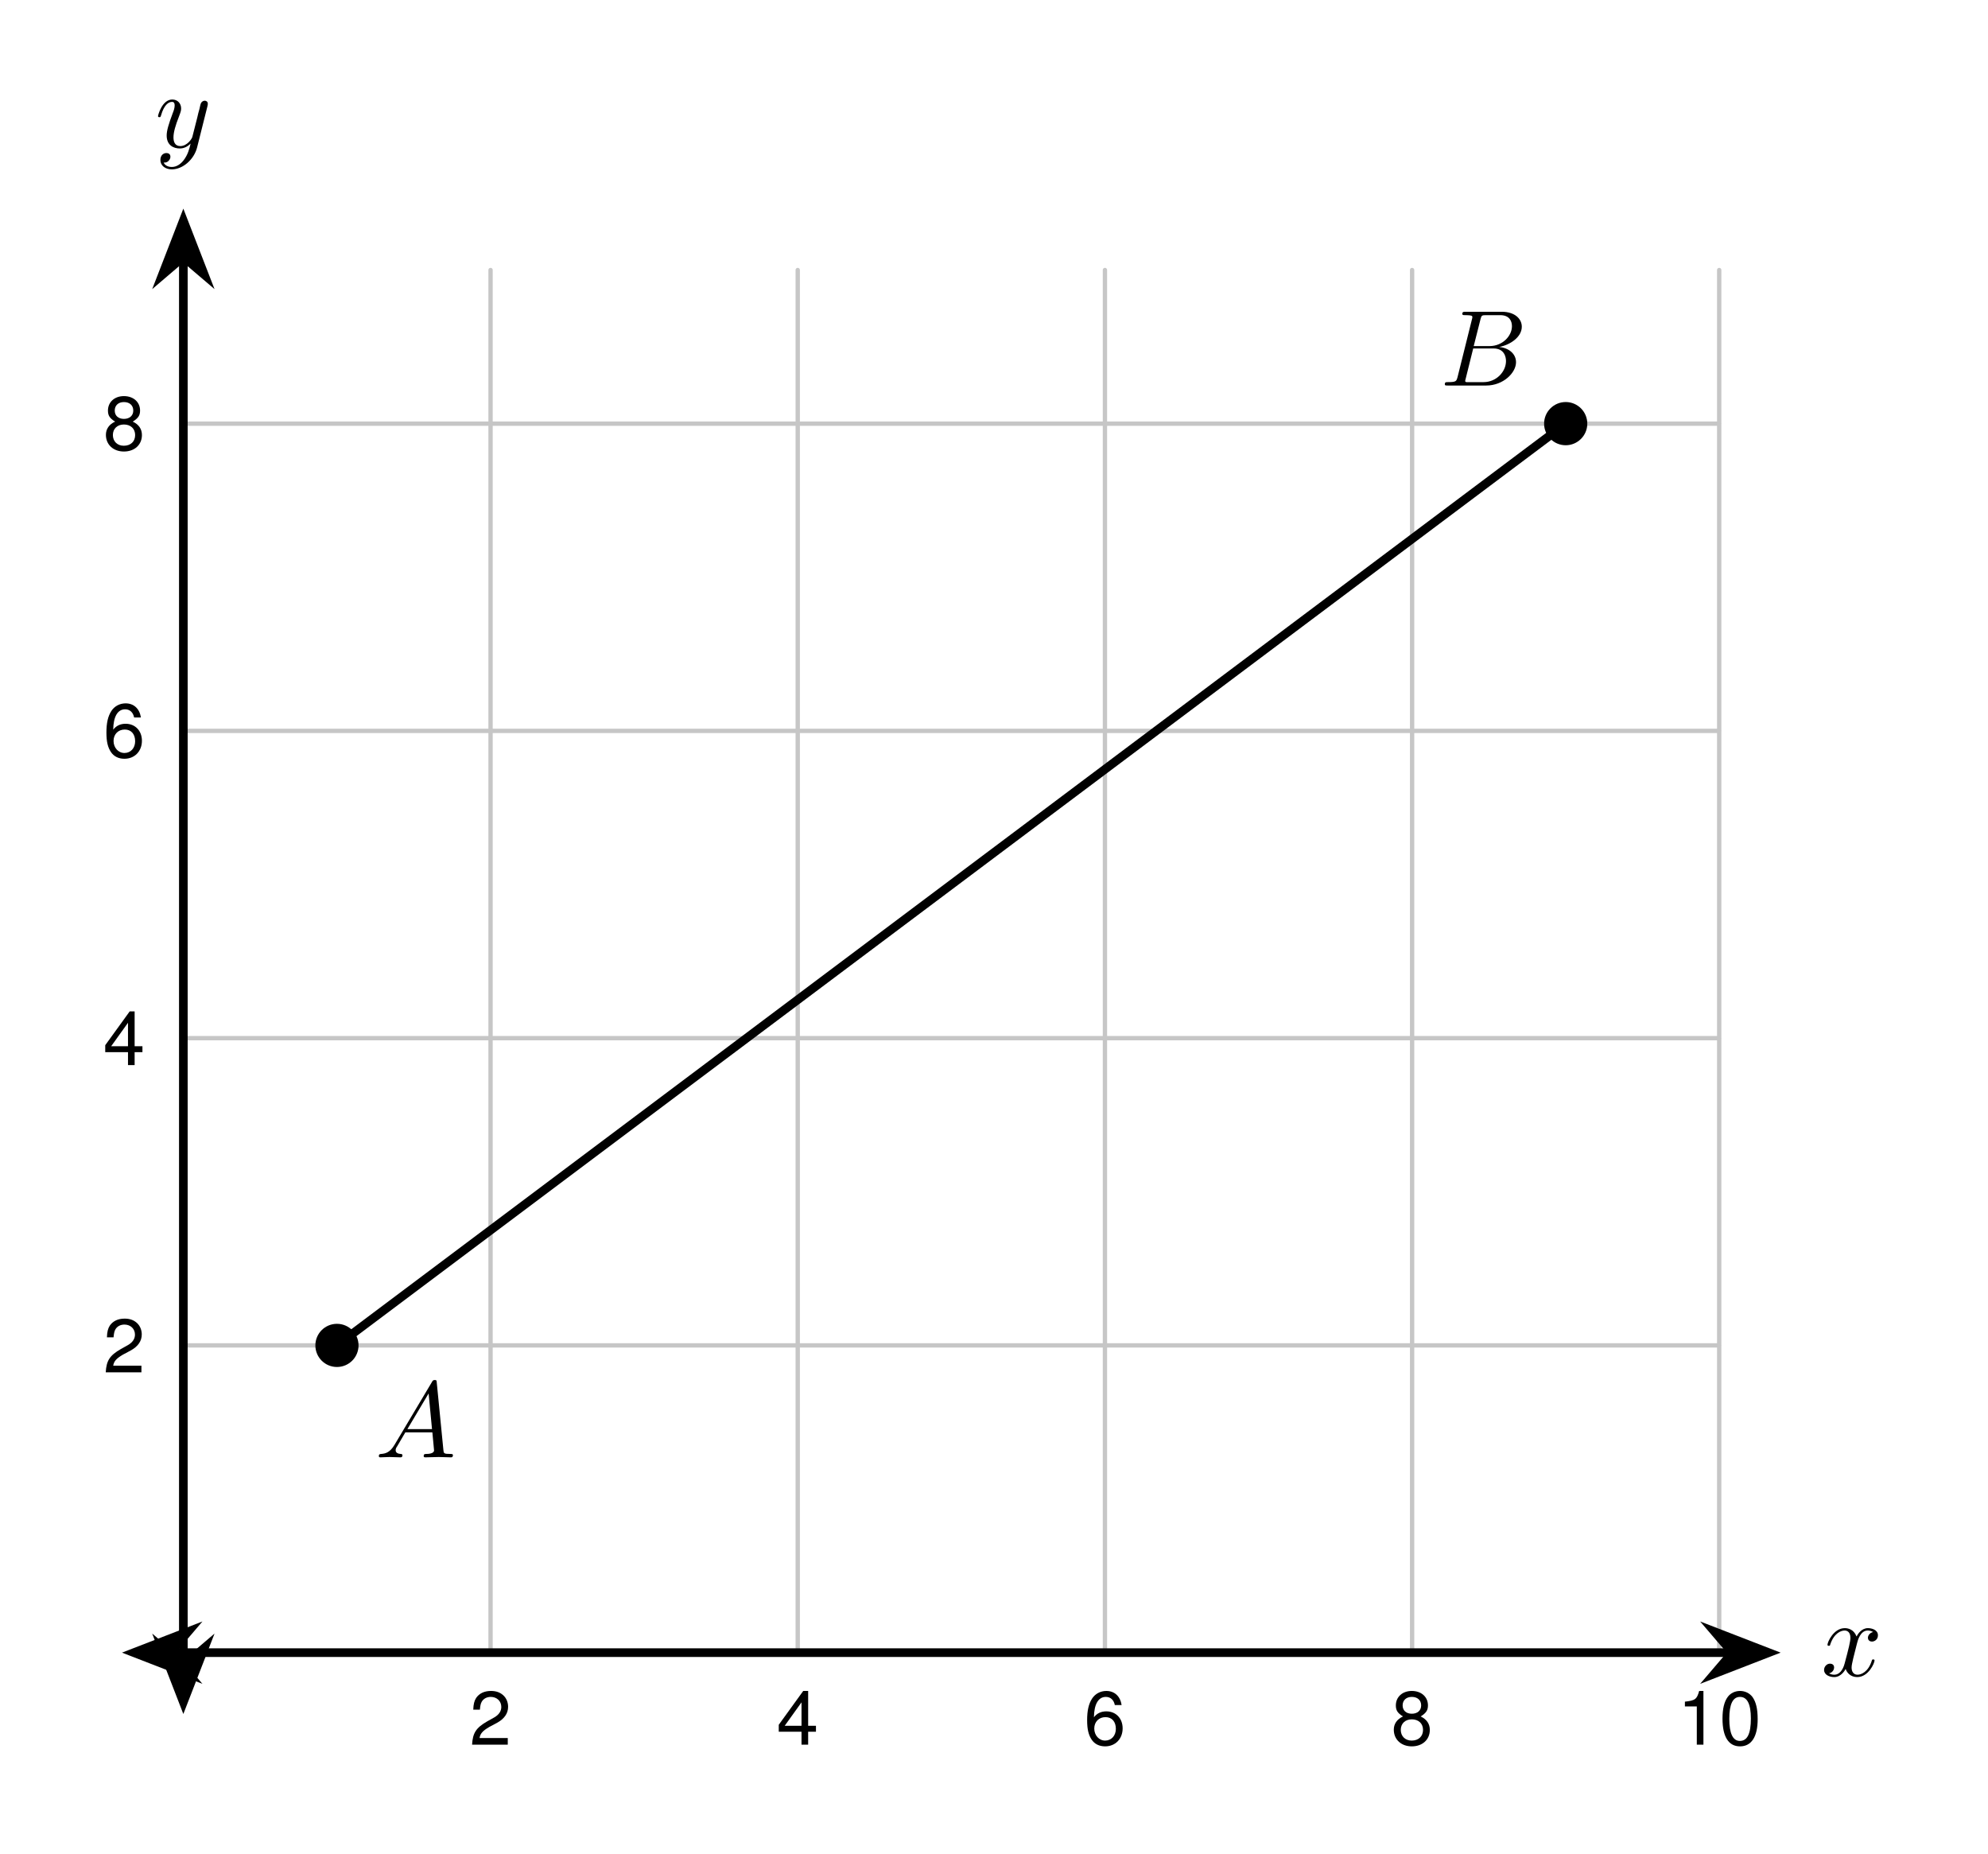
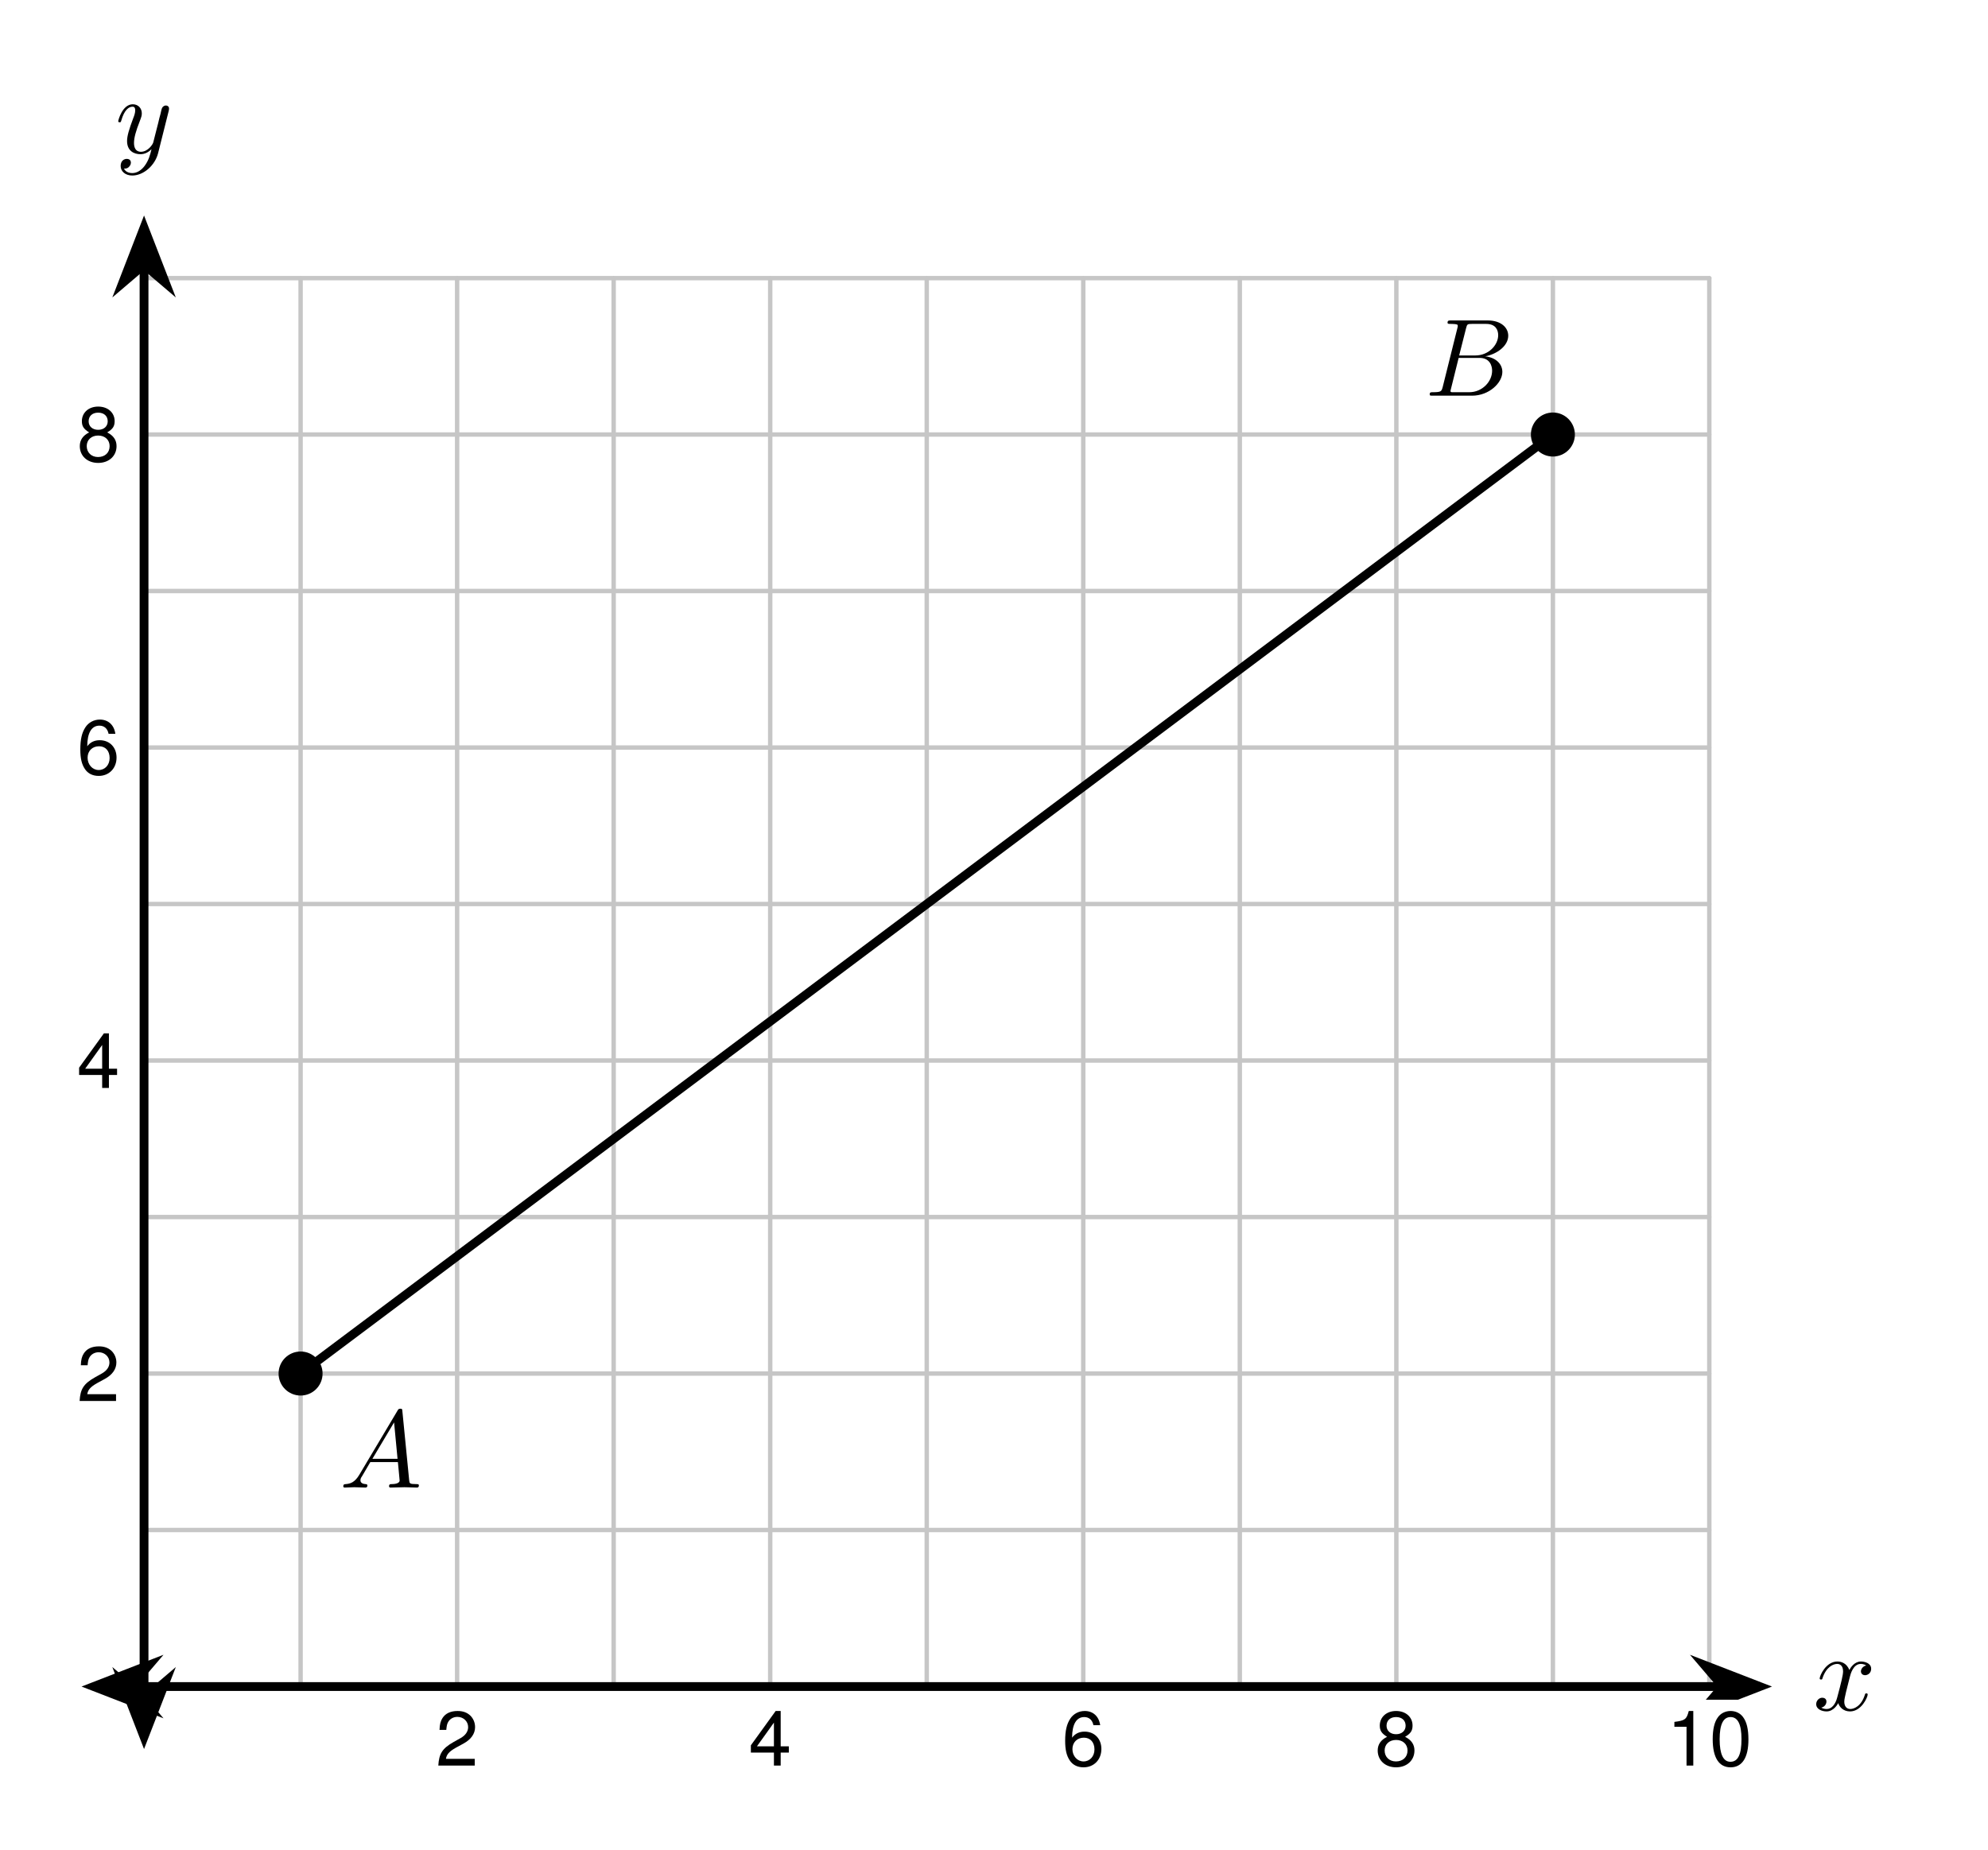
- <svg xmlns="http://www.w3.org/2000/svg" xmlns:xlink="http://www.w3.org/1999/xlink" width="182.808" height="170.402" viewBox="0 0 182.808 170.402">
+ <svg xmlns="http://www.w3.org/2000/svg" xmlns:xlink="http://www.w3.org/1999/xlink" width="179.155" height="166.749" viewBox="0 0 179.155 166.749">
  <defs>
    <g>
      <g id="glyph-0-0">
        <path d="M 3.312 -3 C 3.375 -3.25 3.609 -4.172 4.297 -4.172 C 4.344 -4.172 4.578 -4.172 4.797 -4.031 C 4.516 -3.984 4.312 -3.734 4.312 -3.5 C 4.312 -3.344 4.422 -3.156 4.688 -3.156 C 4.906 -3.156 5.234 -3.328 5.234 -3.734 C 5.234 -4.25 4.641 -4.391 4.312 -4.391 C 3.734 -4.391 3.391 -3.859 3.266 -3.625 C 3.016 -4.281 2.484 -4.391 2.188 -4.391 C 1.156 -4.391 0.594 -3.109 0.594 -2.859 C 0.594 -2.766 0.688 -2.766 0.719 -2.766 C 0.797 -2.766 0.828 -2.781 0.844 -2.875 C 1.188 -3.922 1.828 -4.172 2.172 -4.172 C 2.359 -4.172 2.703 -4.078 2.703 -3.5 C 2.703 -3.188 2.547 -2.531 2.172 -1.141 C 2.016 -0.531 1.672 -0.109 1.234 -0.109 C 1.172 -0.109 0.938 -0.109 0.734 -0.234 C 0.984 -0.281 1.203 -0.5 1.203 -0.781 C 1.203 -1.047 0.984 -1.125 0.828 -1.125 C 0.531 -1.125 0.281 -0.859 0.281 -0.547 C 0.281 -0.094 0.781 0.109 1.219 0.109 C 1.875 0.109 2.234 -0.578 2.266 -0.641 C 2.375 -0.281 2.734 0.109 3.328 0.109 C 4.359 0.109 4.922 -1.172 4.922 -1.422 C 4.922 -1.516 4.828 -1.516 4.797 -1.516 C 4.719 -1.516 4.688 -1.484 4.672 -1.406 C 4.344 -0.344 3.672 -0.109 3.359 -0.109 C 2.969 -0.109 2.812 -0.422 2.812 -0.766 C 2.812 -0.984 2.875 -1.203 2.969 -1.641 Z M 3.312 -3 " />
      </g>
      <g id="glyph-0-1">
        <path d="M 4.828 -3.781 C 4.859 -3.922 4.859 -3.938 4.859 -4.016 C 4.859 -4.188 4.719 -4.281 4.578 -4.281 C 4.469 -4.281 4.312 -4.219 4.234 -4.062 C 4.203 -4.016 4.125 -3.703 4.094 -3.531 C 4.016 -3.281 3.953 -3 3.891 -2.734 L 3.438 -0.953 C 3.406 -0.797 2.969 -0.109 2.328 -0.109 C 1.812 -0.109 1.703 -0.547 1.703 -0.906 C 1.703 -1.375 1.875 -1.984 2.219 -2.859 C 2.375 -3.266 2.406 -3.375 2.406 -3.578 C 2.406 -4.016 2.094 -4.391 1.594 -4.391 C 0.656 -4.391 0.281 -2.953 0.281 -2.859 C 0.281 -2.766 0.391 -2.766 0.406 -2.766 C 0.5 -2.766 0.516 -2.781 0.562 -2.938 C 0.828 -3.875 1.234 -4.172 1.562 -4.172 C 1.641 -4.172 1.812 -4.172 1.812 -3.844 C 1.812 -3.609 1.719 -3.344 1.641 -3.156 C 1.25 -2.109 1.078 -1.531 1.078 -1.078 C 1.078 -0.188 1.703 0.109 2.281 0.109 C 2.672 0.109 3 -0.062 3.281 -0.344 C 3.156 0.172 3.031 0.672 2.641 1.188 C 2.375 1.531 2 1.812 1.547 1.812 C 1.406 1.812 0.969 1.781 0.797 1.406 C 0.953 1.406 1.078 1.406 1.219 1.281 C 1.312 1.188 1.422 1.062 1.422 0.875 C 1.422 0.562 1.156 0.531 1.047 0.531 C 0.828 0.531 0.5 0.688 0.5 1.172 C 0.5 1.672 0.938 2.031 1.547 2.031 C 2.562 2.031 3.594 1.125 3.875 0.016 Z M 4.828 -3.781 " />
      </g>
      <g id="glyph-0-2">
        <path d="M 1.781 -1.141 C 1.375 -0.469 0.984 -0.344 0.562 -0.312 C 0.438 -0.297 0.344 -0.297 0.344 -0.109 C 0.344 -0.047 0.391 0 0.469 0 C 0.75 0 1.047 -0.031 1.328 -0.031 C 1.656 -0.031 2 0 2.328 0 C 2.375 0 2.516 0 2.516 -0.188 C 2.516 -0.297 2.422 -0.312 2.344 -0.312 C 2.125 -0.328 1.891 -0.406 1.891 -0.656 C 1.891 -0.781 1.938 -0.891 2.031 -1.016 L 2.781 -2.297 L 5.266 -2.297 C 5.281 -2.078 5.422 -0.734 5.422 -0.641 C 5.422 -0.344 4.906 -0.312 4.719 -0.312 C 4.578 -0.312 4.469 -0.312 4.469 -0.109 C 4.469 0 4.594 0 4.609 0 C 5.016 0 5.453 -0.031 5.859 -0.031 C 6.109 -0.031 6.734 0 6.969 0 C 7.031 0 7.156 0 7.156 -0.203 C 7.156 -0.312 7.047 -0.312 6.922 -0.312 C 6.312 -0.312 6.312 -0.375 6.281 -0.672 L 5.672 -6.859 C 5.656 -7.062 5.656 -7.109 5.484 -7.109 C 5.328 -7.109 5.281 -7.031 5.234 -6.938 Z M 2.969 -2.594 L 4.922 -5.875 L 5.234 -2.594 Z M 2.969 -2.594 " />
      </g>
      <g id="glyph-0-3">
        <path d="M 1.594 -0.781 C 1.484 -0.391 1.469 -0.312 0.688 -0.312 C 0.516 -0.312 0.422 -0.312 0.422 -0.109 C 0.422 0 0.5 0 0.688 0 L 4.234 0 C 5.797 0 6.969 -1.172 6.969 -2.141 C 6.969 -2.859 6.391 -3.438 5.422 -3.547 C 6.453 -3.734 7.5 -4.469 7.5 -5.406 C 7.5 -6.141 6.844 -6.781 5.656 -6.781 L 2.328 -6.781 C 2.141 -6.781 2.031 -6.781 2.031 -6.578 C 2.031 -6.469 2.125 -6.469 2.312 -6.469 C 2.328 -6.469 2.516 -6.469 2.688 -6.453 C 2.875 -6.422 2.953 -6.422 2.953 -6.297 C 2.953 -6.25 2.953 -6.219 2.922 -6.109 Z M 3.078 -3.625 L 3.703 -6.094 C 3.797 -6.438 3.812 -6.469 4.234 -6.469 L 5.516 -6.469 C 6.391 -6.469 6.594 -5.891 6.594 -5.453 C 6.594 -4.578 5.75 -3.625 4.531 -3.625 Z M 2.641 -0.312 C 2.5 -0.312 2.484 -0.312 2.422 -0.312 C 2.328 -0.328 2.297 -0.344 2.297 -0.422 C 2.297 -0.453 2.297 -0.469 2.344 -0.641 L 3.031 -3.406 L 4.906 -3.406 C 5.859 -3.406 6.047 -2.672 6.047 -2.25 C 6.047 -1.266 5.156 -0.312 3.984 -0.312 Z M 2.641 -0.312 " />
      </g>
      <g id="glyph-1-0">
-         <path d="M 3.516 -0.609 L 0.922 -0.609 C 0.984 -1.016 1.203 -1.266 1.812 -1.625 L 2.516 -2 C 3.203 -2.375 3.547 -2.875 3.547 -3.484 C 3.547 -3.891 3.391 -4.281 3.094 -4.547 C 2.797 -4.812 2.438 -4.938 1.969 -4.938 C 1.344 -4.938 0.891 -4.703 0.609 -4.297 C 0.438 -4.031 0.359 -3.719 0.344 -3.219 L 0.953 -3.219 C 0.984 -3.547 1.016 -3.75 1.109 -3.922 C 1.266 -4.219 1.578 -4.391 1.953 -4.391 C 2.516 -4.391 2.922 -4 2.922 -3.469 C 2.922 -3.078 2.703 -2.75 2.266 -2.5 L 1.625 -2.141 C 0.594 -1.547 0.297 -1.078 0.234 0 L 3.516 0 Z M 3.516 -0.609 " />
+         <path d="M 3.516 -0.609 L 0.922 -0.609 C 0.984 -1 1.203 -1.266 1.812 -1.609 L 2.5 -1.984 C 3.188 -2.359 3.547 -2.875 3.547 -3.469 C 3.547 -3.891 3.375 -4.266 3.094 -4.531 C 2.797 -4.797 2.438 -4.922 1.969 -4.922 C 1.344 -4.922 0.875 -4.703 0.609 -4.281 C 0.438 -4.016 0.359 -3.719 0.344 -3.219 L 0.953 -3.219 C 0.984 -3.547 1.016 -3.75 1.109 -3.906 C 1.266 -4.203 1.578 -4.391 1.953 -4.391 C 2.5 -4.391 2.922 -3.984 2.922 -3.469 C 2.922 -3.078 2.688 -2.734 2.25 -2.484 L 1.609 -2.125 C 0.594 -1.547 0.297 -1.078 0.234 0 L 3.516 0 Z M 3.516 -0.609 " />
      </g>
      <g id="glyph-1-1">
-         <path d="M 2.281 -1.188 L 2.281 0 L 2.891 0 L 2.891 -1.188 L 3.609 -1.188 L 3.609 -1.734 L 2.891 -1.734 L 2.891 -4.938 L 2.438 -4.938 L 0.188 -1.828 L 0.188 -1.188 Z M 2.281 -1.734 L 0.734 -1.734 L 2.281 -3.891 Z M 2.281 -1.734 " />
+         <path d="M 2.266 -1.172 L 2.266 0 L 2.875 0 L 2.875 -1.172 L 3.609 -1.172 L 3.609 -1.734 L 2.875 -1.734 L 2.875 -4.922 L 2.422 -4.922 L 0.188 -1.828 L 0.188 -1.172 Z M 2.266 -1.734 L 0.734 -1.734 L 2.266 -3.875 Z M 2.266 -1.734 " />
      </g>
      <g id="glyph-1-2">
-         <path d="M 3.469 -3.641 C 3.344 -4.453 2.812 -4.938 2.062 -4.938 C 1.516 -4.938 1.031 -4.672 0.75 -4.234 C 0.438 -3.75 0.297 -3.141 0.297 -2.25 C 0.297 -1.422 0.422 -0.891 0.719 -0.453 C 0.984 -0.062 1.406 0.156 1.953 0.156 C 2.891 0.156 3.562 -0.531 3.562 -1.5 C 3.562 -2.422 2.938 -3.062 2.062 -3.062 C 1.578 -3.062 1.188 -2.875 0.922 -2.516 C 0.938 -3.719 1.328 -4.391 2.016 -4.391 C 2.453 -4.391 2.75 -4.109 2.844 -3.641 Z M 1.984 -2.531 C 2.578 -2.531 2.938 -2.109 2.938 -1.453 C 2.938 -0.828 2.531 -0.375 1.953 -0.375 C 1.391 -0.375 0.953 -0.859 0.953 -1.484 C 0.953 -2.094 1.375 -2.531 1.984 -2.531 Z M 1.984 -2.531 " />
+         <path d="M 3.453 -3.641 C 3.344 -4.438 2.812 -4.922 2.062 -4.922 C 1.516 -4.922 1.031 -4.656 0.75 -4.219 C 0.438 -3.734 0.297 -3.141 0.297 -2.234 C 0.297 -1.422 0.422 -0.891 0.719 -0.453 C 0.984 -0.062 1.406 0.156 1.953 0.156 C 2.891 0.156 3.562 -0.531 3.562 -1.5 C 3.562 -2.422 2.938 -3.062 2.047 -3.062 C 1.562 -3.062 1.188 -2.875 0.922 -2.516 C 0.922 -3.719 1.312 -4.375 2.016 -4.375 C 2.453 -4.375 2.75 -4.109 2.844 -3.641 Z M 1.984 -2.516 C 2.562 -2.516 2.938 -2.109 2.938 -1.453 C 2.938 -0.828 2.516 -0.375 1.953 -0.375 C 1.391 -0.375 0.953 -0.859 0.953 -1.484 C 0.953 -2.094 1.375 -2.516 1.984 -2.516 Z M 1.984 -2.516 " />
      </g>
      <g id="glyph-1-3">
-         <path d="M 2.719 -2.594 C 3.219 -2.906 3.391 -3.156 3.391 -3.609 C 3.391 -4.391 2.781 -4.938 1.906 -4.938 C 1.047 -4.938 0.438 -4.391 0.438 -3.609 C 0.438 -3.156 0.594 -2.906 1.094 -2.594 C 0.531 -2.328 0.25 -1.906 0.25 -1.375 C 0.25 -0.469 0.938 0.156 1.906 0.156 C 2.891 0.156 3.562 -0.469 3.562 -1.359 C 3.562 -1.906 3.281 -2.328 2.719 -2.594 Z M 1.906 -4.391 C 2.438 -4.391 2.766 -4.078 2.766 -3.609 C 2.766 -3.141 2.422 -2.844 1.906 -2.844 C 1.391 -2.844 1.062 -3.141 1.062 -3.609 C 1.062 -4.078 1.391 -4.391 1.906 -4.391 Z M 1.906 -2.328 C 2.531 -2.328 2.938 -1.938 2.938 -1.359 C 2.938 -0.766 2.531 -0.375 1.891 -0.375 C 1.297 -0.375 0.891 -0.781 0.891 -1.359 C 0.891 -1.938 1.297 -2.328 1.906 -2.328 Z M 1.906 -2.328 " />
+         <path d="M 2.719 -2.594 C 3.219 -2.891 3.391 -3.141 3.391 -3.609 C 3.391 -4.375 2.781 -4.922 1.906 -4.922 C 1.047 -4.922 0.438 -4.375 0.438 -3.609 C 0.438 -3.156 0.594 -2.906 1.094 -2.594 C 0.531 -2.312 0.25 -1.906 0.25 -1.359 C 0.25 -0.469 0.938 0.156 1.906 0.156 C 2.875 0.156 3.562 -0.469 3.562 -1.359 C 3.562 -1.906 3.281 -2.312 2.719 -2.594 Z M 1.906 -4.375 C 2.422 -4.375 2.766 -4.078 2.766 -3.594 C 2.766 -3.141 2.422 -2.828 1.906 -2.828 C 1.391 -2.828 1.047 -3.141 1.047 -3.594 C 1.047 -4.078 1.391 -4.375 1.906 -4.375 Z M 1.906 -2.312 C 2.516 -2.312 2.938 -1.922 2.938 -1.359 C 2.938 -0.766 2.516 -0.375 1.891 -0.375 C 1.297 -0.375 0.875 -0.781 0.875 -1.359 C 0.875 -1.922 1.297 -2.312 1.906 -2.312 Z M 1.906 -2.312 " />
      </g>
      <g id="glyph-1-4">
-         <path d="M 1.797 -3.516 L 1.797 0 L 2.406 0 L 2.406 -4.938 L 2.016 -4.938 C 1.797 -4.172 1.656 -4.062 0.703 -3.953 L 0.703 -3.516 Z M 1.797 -3.516 " />
+         <path d="M 1.797 -3.5 L 1.797 0 L 2.406 0 L 2.406 -4.922 L 2 -4.922 C 1.797 -4.156 1.656 -4.062 0.703 -3.938 L 0.703 -3.5 Z M 1.797 -3.5 " />
      </g>
      <g id="glyph-1-5">
-         <path d="M 1.906 -4.938 C 1.453 -4.938 1.031 -4.734 0.781 -4.391 C 0.453 -3.953 0.297 -3.297 0.297 -2.391 C 0.297 -0.719 0.859 0.156 1.906 0.156 C 2.953 0.156 3.531 -0.719 3.531 -2.344 C 3.531 -3.297 3.375 -3.938 3.047 -4.391 C 2.781 -4.734 2.375 -4.938 1.906 -4.938 Z M 1.906 -4.391 C 2.578 -4.391 2.906 -3.719 2.906 -2.406 C 2.906 -1 2.578 -0.344 1.891 -0.344 C 1.25 -0.344 0.922 -1.031 0.922 -2.375 C 0.922 -3.734 1.25 -4.391 1.906 -4.391 Z M 1.906 -4.391 " />
+         <path d="M 1.906 -4.922 C 1.453 -4.922 1.031 -4.719 0.781 -4.375 C 0.453 -3.953 0.297 -3.281 0.297 -2.375 C 0.297 -0.719 0.859 0.156 1.906 0.156 C 2.953 0.156 3.516 -0.719 3.516 -2.344 C 3.516 -3.297 3.359 -3.938 3.031 -4.375 C 2.781 -4.719 2.375 -4.922 1.906 -4.922 Z M 1.906 -4.375 C 2.562 -4.375 2.891 -3.719 2.891 -2.391 C 2.891 -1 2.578 -0.344 1.891 -0.344 C 1.25 -0.344 0.922 -1.031 0.922 -2.375 C 0.922 -3.719 1.25 -4.375 1.906 -4.375 Z M 1.906 -4.375 " />
      </g>
    </g>
+     <clipPath id="clip-0">
+       <path clip-rule="nonzero" d="M 0 140 L 27 140 L 27 166.234 L 0 166.234 Z M 0 140 " />
+     </clipPath>
  </defs>
-   <path fill="none" stroke-width="0.399" stroke-linecap="round" stroke-linejoin="round" stroke="rgb(77.499%, 77.499%, 77.499%)" stroke-opacity="1" stroke-miterlimit="10" d="M -0.001 0.001 L 141.733 0.001 M -0.001 28.347 L 141.733 28.347 M -0.001 56.692 L 141.733 56.692 M -0.001 85.041 L 141.733 85.041 M -0.001 113.386 L 141.733 113.386 M -0.001 0.001 L -0.001 127.561 M 28.348 0.001 L 28.348 127.561 M 56.693 0.001 L 56.693 127.561 M 85.042 0.001 L 85.042 127.561 M 113.387 0.001 L 113.387 127.561 M 141.725 0.001 L 141.725 127.561 " transform="matrix(0.996503, 0, 0, -0.996503, 16.8606, 151.9388)" />
-   <path fill="none" stroke-width="0.797" stroke-linecap="round" stroke-linejoin="round" stroke="rgb(0%, 0%, 0%)" stroke-opacity="1" stroke-miterlimit="10" d="M -1.016 0.001 L 142.752 0.001 " transform="matrix(0.996503, 0, 0, -0.996503, 16.8606, 151.9388)" />
-   <path fill-rule="nonzero" fill="rgb(0%, 0%, 0%)" fill-opacity="1" stroke-width="0.797" stroke-linecap="round" stroke-linejoin="miter" stroke="rgb(0%, 0%, 0%)" stroke-opacity="1" stroke-miterlimit="10" d="M 6.261 -0.001 L 1.267 1.935 L 2.917 -0.001 L 1.267 -1.934 Z M 6.261 -0.001 " transform="matrix(-0.996503, 0, 0, 0.996503, 18.55556, 151.9388)" />
-   <path fill-rule="nonzero" fill="rgb(0%, 0%, 0%)" fill-opacity="1" stroke-width="0.797" stroke-linecap="round" stroke-linejoin="miter" stroke="rgb(0%, 0%, 0%)" stroke-opacity="1" stroke-miterlimit="10" d="M 6.259 0.001 L 1.265 1.934 L 2.919 0.001 L 1.265 -1.935 Z M 6.259 0.001 " transform="matrix(0.996503, 0, 0, -0.996503, 156.4039, 151.9388)" />
+   <path fill="none" stroke-width="0.399" stroke-linecap="round" stroke-linejoin="round" stroke="rgb(77.499%, 77.499%, 77.499%)" stroke-opacity="1" stroke-miterlimit="10" d="M -0.001 -0.001 L 141.734 -0.001 M -0.001 14.175 L 141.734 14.175 M -0.001 28.347 L 141.734 28.347 M -0.001 42.519 L 141.734 42.519 M -0.001 56.695 L 141.734 56.695 M -0.001 70.867 L 141.734 70.867 M -0.001 85.039 L 141.734 85.039 M -0.001 99.215 L 141.734 99.215 M -0.001 113.387 L 141.734 113.387 M -0.001 127.551 L 141.734 127.551 M -0.001 -0.001 L -0.001 127.559 M 14.175 -0.001 L 14.175 127.559 M 28.347 -0.001 L 28.347 127.559 M 42.519 -0.001 L 42.519 127.559 M 56.695 -0.001 L 56.695 127.559 M 70.867 -0.001 L 70.867 127.559 M 85.039 -0.001 L 85.039 127.559 M 99.214 -0.001 L 99.214 127.559 M 113.386 -0.001 L 113.386 127.559 M 127.562 -0.001 L 127.562 127.559 M 141.723 -0.001 L 141.723 127.559 " transform="matrix(0.995306, 0, 0, -0.995306, 12.98177, 152.0227)" />
+   <path fill="none" stroke-width="0.797" stroke-linecap="round" stroke-linejoin="round" stroke="rgb(0%, 0%, 0%)" stroke-opacity="1" stroke-miterlimit="10" d="M -1.018 -0.001 L 142.751 -0.001 " transform="matrix(0.995306, 0, 0, -0.995306, 12.98177, 152.0227)" />
+   <path fill-rule="nonzero" fill="rgb(0%, 0%, 0%)" fill-opacity="1" stroke-width="0.797" stroke-linecap="round" stroke-linejoin="miter" stroke="rgb(0%, 0%, 0%)" stroke-opacity="1" stroke-miterlimit="10" d="M 6.259 0.001 L 1.267 1.936 L 2.919 0.001 L 1.267 -1.934 Z M 6.259 0.001 " transform="matrix(-0.995306, 0, 0, 0.995306, 14.6747, 152.0227)" />
+   <path fill-rule="nonzero" fill="rgb(0%, 0%, 0%)" fill-opacity="1" stroke-width="0.797" stroke-linecap="round" stroke-linejoin="miter" stroke="rgb(0%, 0%, 0%)" stroke-opacity="1" stroke-miterlimit="10" d="M 6.262 -0.001 L 1.266 1.934 L 2.918 -0.001 L 1.266 -1.936 Z M 6.262 -0.001 " transform="matrix(0.995306, 0, 0, -0.995306, 152.3574, 152.0227)" />
  <g fill="rgb(0%, 0%, 0%)" fill-opacity="1">
-     <use xlink:href="#glyph-0-0" x="167.453" y="154.076" />
+     <use xlink:href="#glyph-0-0" x="163.392" y="154.157" />
  </g>
-   <path fill="none" stroke-width="0.797" stroke-linecap="round" stroke-linejoin="round" stroke="rgb(0%, 0%, 0%)" stroke-opacity="1" stroke-miterlimit="10" d="M -0.001 -1.018 L -0.001 128.576 " transform="matrix(0.996503, 0, 0, -0.996503, 16.8606, 151.9388)" />
-   <path fill-rule="nonzero" fill="rgb(0%, 0%, 0%)" fill-opacity="1" stroke-width="0.797" stroke-linecap="round" stroke-linejoin="miter" stroke="rgb(0%, 0%, 0%)" stroke-opacity="1" stroke-miterlimit="10" d="M 6.259 -0.001 L 1.268 1.935 L 2.919 -0.001 L 1.268 -1.934 Z M 6.259 -0.001 " transform="matrix(0, 0.996503, 0.996503, 0, 16.8606, 150.2438)" />
-   <path fill-rule="nonzero" fill="rgb(0%, 0%, 0%)" fill-opacity="1" stroke-width="0.797" stroke-linecap="round" stroke-linejoin="miter" stroke="rgb(0%, 0%, 0%)" stroke-opacity="1" stroke-miterlimit="10" d="M 6.26 0.001 L 1.266 1.934 L 2.916 0.001 L 1.266 -1.935 Z M 6.26 0.001 " transform="matrix(0, -0.996503, -0.996503, 0, 16.8606, 26.51928)" />
+   <path fill="none" stroke-width="0.797" stroke-linecap="round" stroke-linejoin="round" stroke="rgb(0%, 0%, 0%)" stroke-opacity="1" stroke-miterlimit="10" d="M -0.001 -1.017 L -0.001 128.576 " transform="matrix(0.995306, 0, 0, -0.995306, 12.98177, 152.0227)" />
+   <path fill-rule="nonzero" fill="rgb(0%, 0%, 0%)" fill-opacity="1" d="M 12.98 156.559 L 14.906 151.59 L 12.98 153.234 L 11.059 151.59 Z M 12.98 156.559 " />
+   <g clip-path="url(#clip-0)">
+     <path fill="none" stroke-width="0.797" stroke-linecap="round" stroke-linejoin="miter" stroke="rgb(0%, 0%, 0%)" stroke-opacity="1" stroke-miterlimit="10" d="M 6.258 -0.001 L 1.266 1.934 L 2.918 -0.001 L 1.266 -1.932 Z M 6.258 -0.001 " transform="matrix(0, 0.995306, 0.995306, 0, 12.98177, 150.3298)" />
+   </g>
+   <path fill-rule="nonzero" fill="rgb(0%, 0%, 0%)" fill-opacity="1" stroke-width="0.797" stroke-linecap="round" stroke-linejoin="miter" stroke="rgb(0%, 0%, 0%)" stroke-opacity="1" stroke-miterlimit="10" d="M 6.26 0.001 L 1.268 1.932 L 2.916 0.001 L 1.268 -1.934 Z M 6.26 0.001 " transform="matrix(0, -0.995306, -0.995306, 0, 12.98177, 26.75391)" />
  <g fill="rgb(0%, 0%, 0%)" fill-opacity="1">
-     <use xlink:href="#glyph-0-1" x="14.249" y="13.54" />
+     <use xlink:href="#glyph-0-1" x="10.373" y="13.79" />
  </g>
+   <path fill-rule="nonzero" fill="rgb(100%, 100%, 100%)" fill-opacity="1" d="M 38.273 160.141 L 44.117 160.141 L 44.117 153.211 L 38.273 153.211 Z M 38.273 160.141 " />
  <g fill="rgb(0%, 0%, 0%)" fill-opacity="1">
-     <use xlink:href="#glyph-1-0" x="43.176" y="160.398" />
+     <use xlink:href="#glyph-1-0" x="39.266" y="159.149" />
  </g>
+   <path fill-rule="nonzero" fill="rgb(100%, 100%, 100%)" fill-opacity="1" d="M 66.488 160.141 L 72.332 160.141 L 72.332 153.211 L 66.488 153.211 Z M 66.488 160.141 " />
  <g fill="rgb(0%, 0%, 0%)" fill-opacity="1">
-     <use xlink:href="#glyph-1-1" x="71.423" y="160.398" />
+     <use xlink:href="#glyph-1-1" x="67.479" y="159.149" />
  </g>
+   <path fill-rule="nonzero" fill="rgb(100%, 100%, 100%)" fill-opacity="1" d="M 94.703 160.285 L 100.543 160.285 L 100.543 153.211 L 94.703 153.211 Z M 94.703 160.285 " />
  <g fill="rgb(0%, 0%, 0%)" fill-opacity="1">
-     <use xlink:href="#glyph-1-2" x="99.671" y="160.398" />
+     <use xlink:href="#glyph-1-2" x="95.693" y="159.149" />
  </g>
+   <path fill-rule="nonzero" fill="rgb(100%, 100%, 100%)" fill-opacity="1" d="M 122.914 160.285 L 128.758 160.285 L 128.758 153.211 L 122.914 153.211 Z M 122.914 160.285 " />
  <g fill="rgb(0%, 0%, 0%)" fill-opacity="1">
-     <use xlink:href="#glyph-1-3" x="127.918" y="160.398" />
+     <use xlink:href="#glyph-1-3" x="123.906" y="159.149" />
  </g>
+   <path fill-rule="nonzero" fill="rgb(100%, 100%, 100%)" fill-opacity="1" d="M 149.199 160.285 L 158.902 160.285 L 158.902 153.211 L 149.199 153.211 Z M 149.199 160.285 " />
  <g fill="rgb(0%, 0%, 0%)" fill-opacity="1">
-     <use xlink:href="#glyph-1-4" x="154.234" y="160.398" />
-     <use xlink:href="#glyph-1-5" x="158.097" y="160.398" />
+     <use xlink:href="#glyph-1-4" x="150.19" y="159.149" />
+     <use xlink:href="#glyph-1-5" x="154.049" y="159.149" />
  </g>
+   <path fill-rule="nonzero" fill="rgb(100%, 100%, 100%)" fill-opacity="1" d="M 5.949 127.273 L 11.793 127.273 L 11.793 120.344 L 5.949 120.344 Z M 5.949 127.273 " />
  <g fill="rgb(0%, 0%, 0%)" fill-opacity="1">
-     <use xlink:href="#glyph-1-0" x="9.489" y="126.167" />
+     <use xlink:href="#glyph-1-0" x="6.941" y="126.282" />
  </g>
+   <path fill-rule="nonzero" fill="rgb(100%, 100%, 100%)" fill-opacity="1" d="M 5.949 99.059 L 11.793 99.059 L 11.793 92.133 L 5.949 92.133 Z M 5.949 99.059 " />
  <g fill="rgb(0%, 0%, 0%)" fill-opacity="1">
-     <use xlink:href="#glyph-1-1" x="9.489" y="97.92" />
+     <use xlink:href="#glyph-1-1" x="6.941" y="98.068" />
  </g>
+   <path fill-rule="nonzero" fill="rgb(100%, 100%, 100%)" fill-opacity="1" d="M 5.949 70.918 L 11.793 70.918 L 11.793 63.848 L 5.949 63.848 Z M 5.949 70.918 " />
  <g fill="rgb(0%, 0%, 0%)" fill-opacity="1">
-     <use xlink:href="#glyph-1-2" x="9.489" y="69.602" />
+     <use xlink:href="#glyph-1-2" x="6.941" y="69.784" />
  </g>
+   <path fill-rule="nonzero" fill="rgb(100%, 100%, 100%)" fill-opacity="1" d="M 5.949 42.703 L 11.793 42.703 L 11.793 35.633 L 5.949 35.633 Z M 5.949 42.703 " />
  <g fill="rgb(0%, 0%, 0%)" fill-opacity="1">
-     <use xlink:href="#glyph-1-3" x="9.489" y="41.355" />
+     <use xlink:href="#glyph-1-3" x="6.941" y="41.571" />
  </g>
-   <path fill="none" stroke-width="0.797" stroke-linecap="round" stroke-linejoin="round" stroke="rgb(0%, 0%, 0%)" stroke-opacity="1" stroke-miterlimit="10" d="M 14.173 28.347 L 127.562 113.386 " transform="matrix(0.996503, 0, 0, -0.996503, 16.8606, 151.9388)" />
-   <path fill-rule="nonzero" fill="rgb(0%, 0%, 0%)" fill-opacity="1" d="M 32.969 123.691 C 32.969 122.594 32.082 121.707 30.984 121.707 C 29.887 121.707 29 122.594 29 123.691 C 29 124.789 29.887 125.676 30.984 125.676 C 32.082 125.676 32.969 124.789 32.969 123.691 Z M 32.969 123.691 " />
+   <path fill="none" stroke-width="0.797" stroke-linecap="round" stroke-linejoin="round" stroke="rgb(0%, 0%, 0%)" stroke-opacity="1" stroke-miterlimit="10" d="M 14.175 28.347 L 127.562 113.387 " transform="matrix(0.995306, 0, 0, -0.995306, 12.98177, 152.0227)" />
+   <path fill-rule="nonzero" fill="rgb(0%, 0%, 0%)" fill-opacity="1" d="M 29.07 123.809 C 29.07 122.715 28.184 121.824 27.09 121.824 C 25.992 121.824 25.105 122.715 25.105 123.809 C 25.105 124.906 25.992 125.793 27.09 125.793 C 28.184 125.793 29.07 124.906 29.07 123.809 Z M 29.07 123.809 " />
  <g fill="rgb(0%, 0%, 0%)" fill-opacity="1">
-     <use xlink:href="#glyph-0-2" x="34.492" y="133.983" />
+     <use xlink:href="#glyph-0-2" x="30.592" y="134.088" />
  </g>
-   <path fill-rule="nonzero" fill="rgb(0%, 0%, 0%)" fill-opacity="1" d="M 145.961 38.949 C 145.961 37.852 145.07 36.961 143.977 36.961 C 142.879 36.961 141.988 37.852 141.988 38.949 C 141.988 40.043 142.879 40.934 143.977 40.934 C 145.07 40.934 145.961 40.043 145.961 38.949 Z M 145.961 38.949 " />
+   <path fill-rule="nonzero" fill="rgb(0%, 0%, 0%)" fill-opacity="1" d="M 141.926 39.168 C 141.926 38.074 141.039 37.184 139.945 37.184 C 138.848 37.184 137.961 38.074 137.961 39.168 C 137.961 40.262 138.848 41.152 139.945 41.152 C 141.039 41.152 141.926 40.262 141.926 39.168 Z M 141.926 39.168 " />
  <g fill="rgb(0%, 0%, 0%)" fill-opacity="1">
-     <use xlink:href="#glyph-0-3" x="132.438" y="35.443" />
+     <use xlink:href="#glyph-0-3" x="128.42" y="35.666" />
  </g>
</svg>
